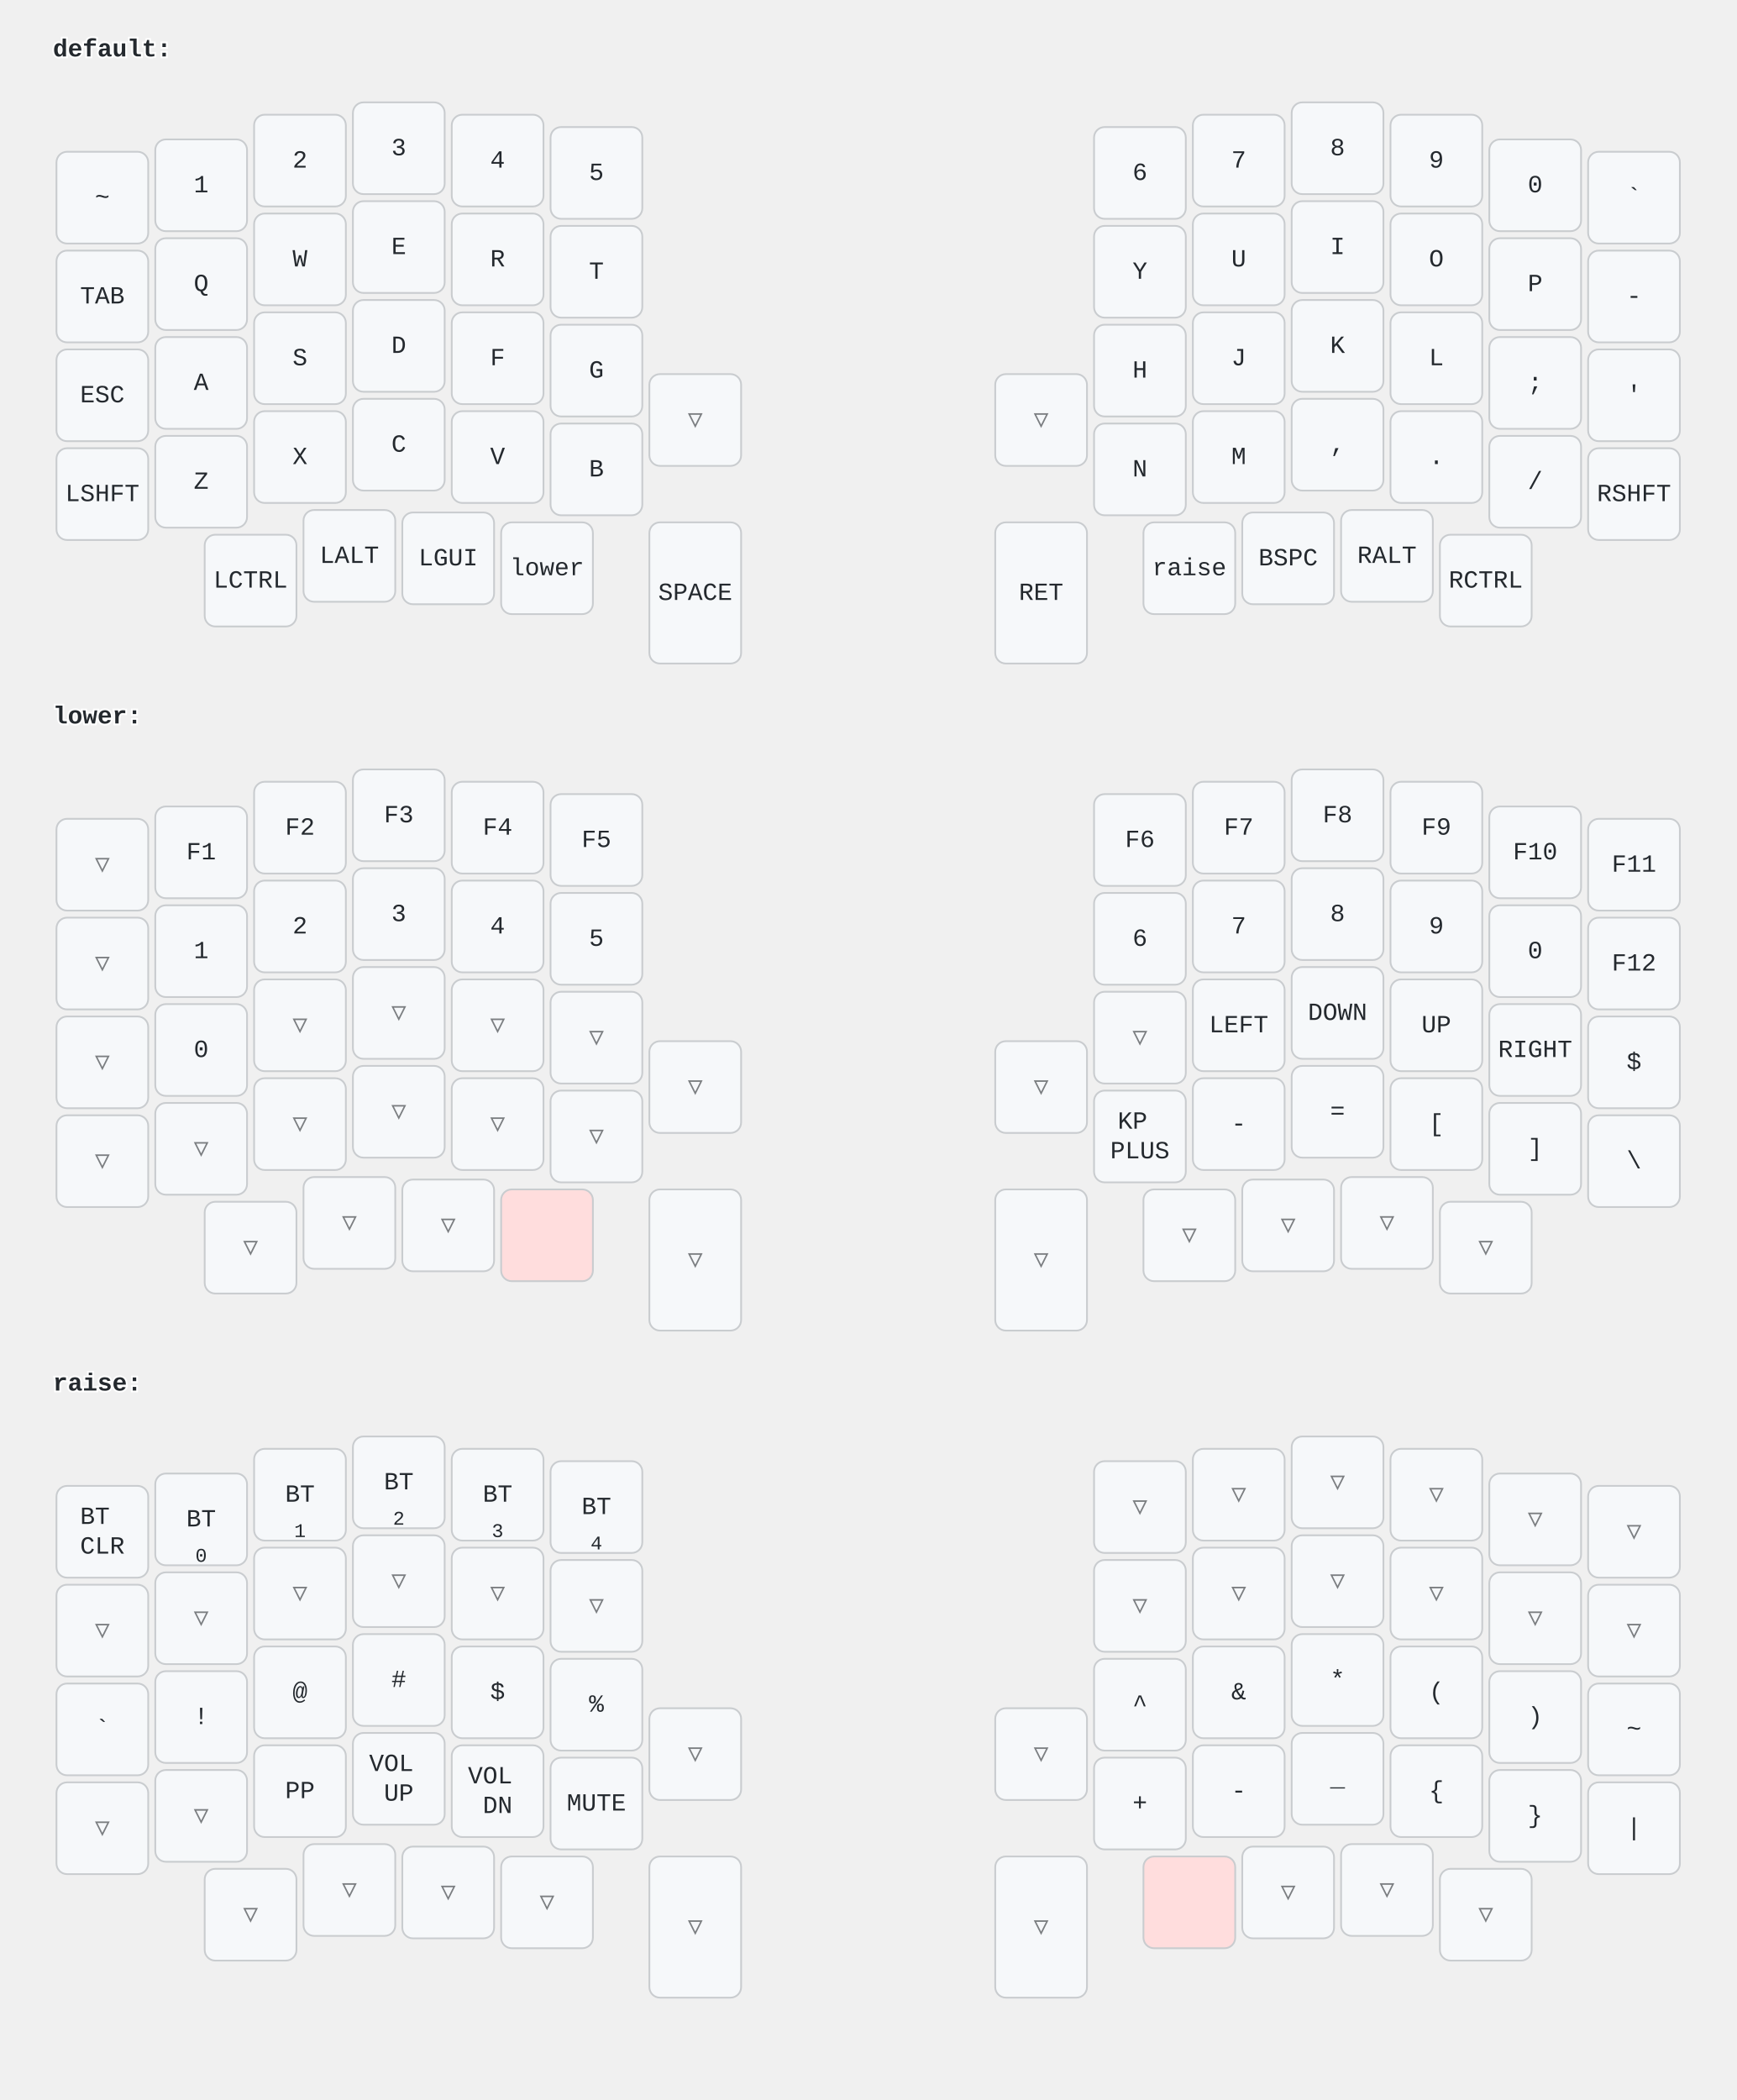
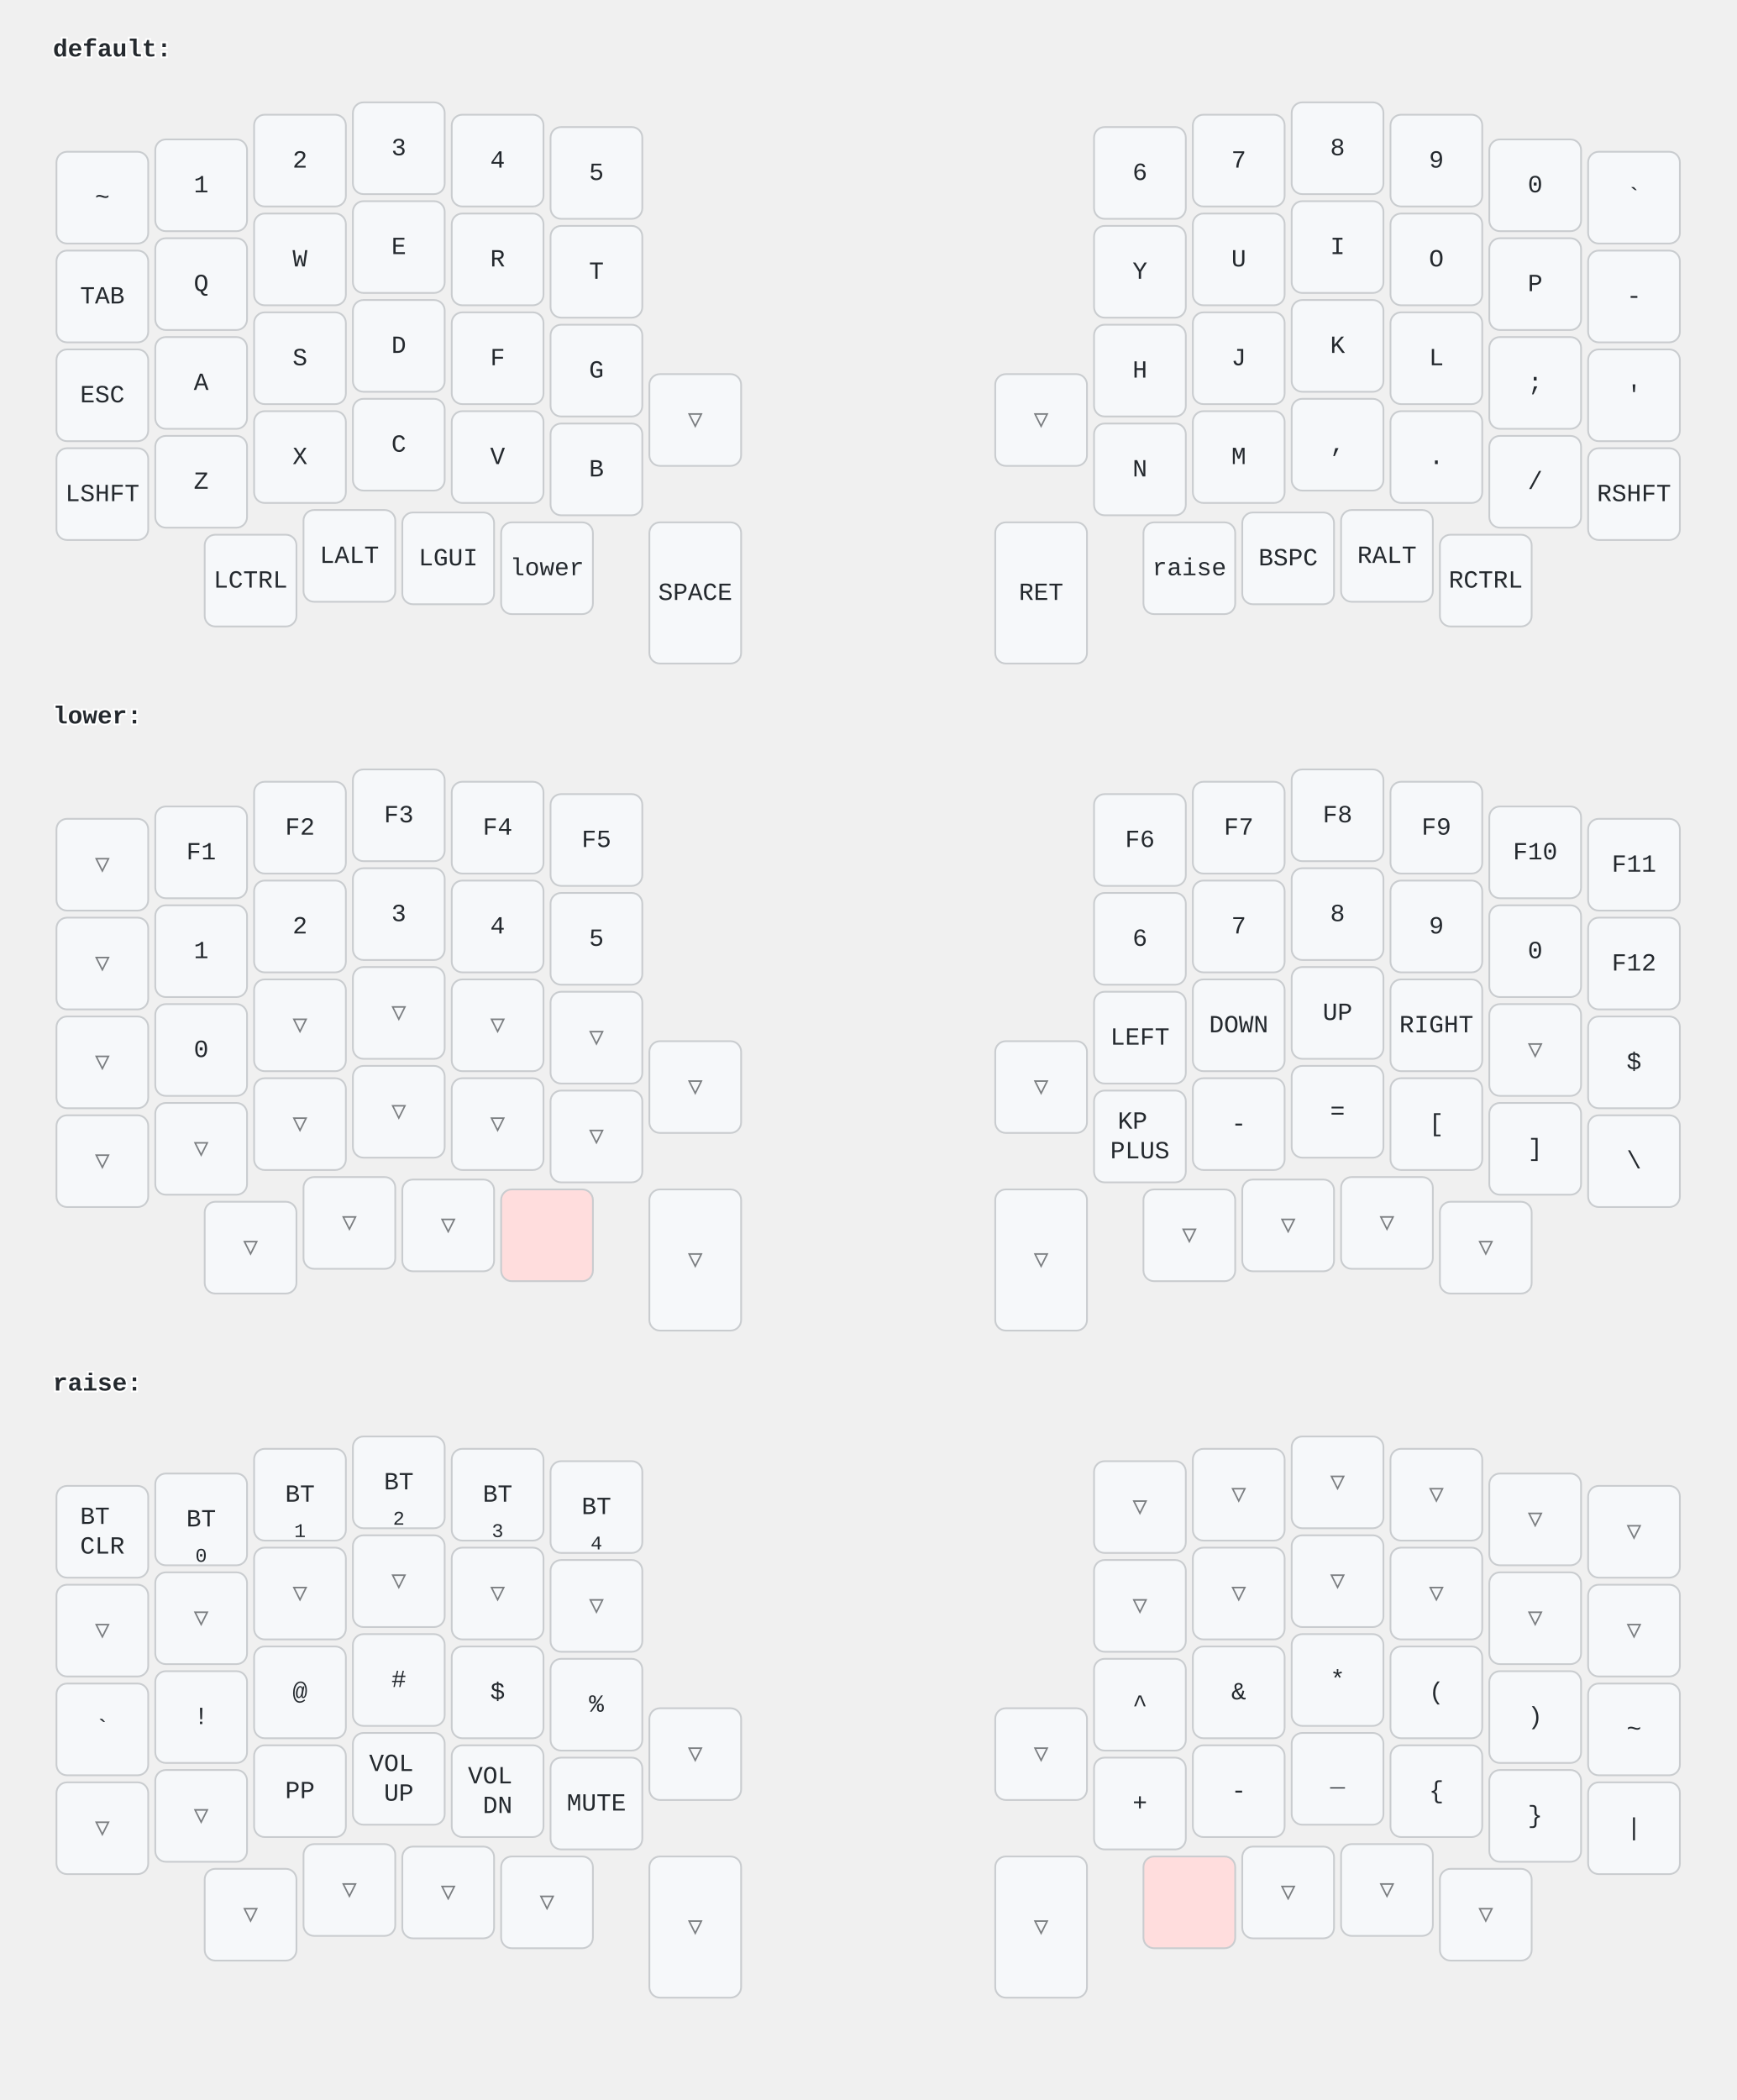
<svg xmlns="http://www.w3.org/2000/svg" width="984.0" height="1190.0" viewBox="0 0 984.0 1190.0" class="keymap">
  <style>/* inherit to force styles through use tags*/
svg path {
    fill: inherit;
}
/* font and background color specifications */
svg.keymap {
    font-family: SFMono-Regular,Consolas,Liberation Mono,Menlo,monospace;
    font-size: 14px;
    font-kerning: normal;
    text-rendering: optimizeLegibility;
    fill: #24292e;
}

/* default key styling */
rect.key {
    fill: #f6f8fa;
    stroke: #c9cccf;
    stroke-width: 1;
}

/* color accent for combo boxes */
rect.combo {
    fill: #cdf;
}

/* color accent for held keys */
rect.held, rect.combo.held {
    fill: #fdd;
}

/* color accent for ghost (optional) keys */
rect.ghost, rect.combo.ghost {
    stroke-dasharray: 4, 4;
    stroke-width: 2;
}

text {
    text-anchor: middle;
    dominant-baseline: middle;
}

/* styling for layer labels */
text.label {
    font-weight: bold;
    text-anchor: start;
    stroke: white;
    stroke-width: 2;
    paint-order: stroke;
}

/* styling for combo tap, and key hold/shifted label text */
text.combo, text.hold, text.shifted {
    font-size: 11px;
}

text.hold {
    text-anchor: middle;
    dominant-baseline: auto;
}

text.shifted {
    text-anchor: middle;
    dominant-baseline: hanging;
}

/* styling for hold/shifted label text in combo box */
text.combo.hold, text.combo.shifted {
    font-size: 8px;
}

/* lighter symbol for transparent keys */
text.trans {
    fill: #7b7e81;
}

/* styling for combo dendrons */
path.combo {
    stroke-width: 1;
    stroke: gray;
    fill: none;
}

/* Start Tabler Icons Cleanup */
/* cannot use height/width with glyphs */
.icon-tabler &gt; path {
    fill: inherit;
    stroke: inherit;
}
/* hide tabler's default box */
.icon-tabler &gt; path[stroke="none"][fill="none"] {
    visibility: collapse;
}
/* End Tabler Icons Cleanup */
</style>
  <g class="layer-default">
    <text x="30.0" y="28.0" class="label">default:</text>
    <rect rx="6.0" ry="6.0" x="32.0" y="86.0" width="52.0" height="52.0" class="key" />
    <text x="58.0" y="112.0" class="tap">~</text>
    <rect rx="6.0" ry="6.0" x="88.0" y="79.0" width="52.0" height="52.0" class="key" />
    <text x="114.0" y="105.0" class="tap">1</text>
    <rect rx="6.0" ry="6.0" x="144.0" y="65.0" width="52.0" height="52.0" class="key" />
    <text x="170.0" y="91.0" class="tap">2</text>
    <rect rx="6.0" ry="6.0" x="200.0" y="58.0" width="52.0" height="52.0" class="key" />
    <text x="226.0" y="84.0" class="tap">3</text>
    <rect rx="6.0" ry="6.0" x="256.0" y="65.0" width="52.0" height="52.0" class="key" />
    <text x="282.0" y="91.0" class="tap">4</text>
    <rect rx="6.0" ry="6.0" x="312.0" y="72.0" width="52.0" height="52.0" class="key" />
    <text x="338.0" y="98.0" class="tap">5</text>
    <rect rx="6.0" ry="6.0" x="620.0" y="72.0" width="52.0" height="52.0" class="key" />
    <text x="646.0" y="98.0" class="tap">6</text>
    <rect rx="6.0" ry="6.0" x="676.0" y="65.0" width="52.0" height="52.0" class="key" />
    <text x="702.0" y="91.0" class="tap">7</text>
    <rect rx="6.0" ry="6.0" x="732.0" y="58.0" width="52.0" height="52.0" class="key" />
    <text x="758.0" y="84.0" class="tap">8</text>
    <rect rx="6.0" ry="6.0" x="788.0" y="65.0" width="52.0" height="52.0" class="key" />
    <text x="814.0" y="91.0" class="tap">9</text>
    <rect rx="6.0" ry="6.0" x="844.0" y="79.0" width="52.0" height="52.0" class="key" />
    <text x="870.0" y="105.0" class="tap">0</text>
    <rect rx="6.0" ry="6.0" x="900.0" y="86.0" width="52.0" height="52.0" class="key" />
    <text x="926.0" y="112.0" class="tap">`</text>
    <rect rx="6.0" ry="6.0" x="32.0" y="142.0" width="52.0" height="52.0" class="key" />
    <text x="58.0" y="168.0" class="tap">TAB</text>
    <rect rx="6.0" ry="6.0" x="88.0" y="135.0" width="52.0" height="52.0" class="key" />
    <text x="114.0" y="161.0" class="tap">Q</text>
    <rect rx="6.0" ry="6.0" x="144.0" y="121.0" width="52.0" height="52.0" class="key" />
    <text x="170.0" y="147.0" class="tap">W</text>
    <rect rx="6.0" ry="6.0" x="200.0" y="114.0" width="52.0" height="52.0" class="key" />
    <text x="226.0" y="140.0" class="tap">E</text>
    <rect rx="6.0" ry="6.0" x="256.0" y="121.0" width="52.0" height="52.0" class="key" />
    <text x="282.0" y="147.0" class="tap">R</text>
    <rect rx="6.0" ry="6.0" x="312.0" y="128.0" width="52.0" height="52.0" class="key" />
    <text x="338.0" y="154.0" class="tap">T</text>
    <rect rx="6.0" ry="6.0" x="620.0" y="128.0" width="52.0" height="52.0" class="key" />
    <text x="646.0" y="154.0" class="tap">Y</text>
    <rect rx="6.0" ry="6.0" x="676.0" y="121.0" width="52.0" height="52.0" class="key" />
    <text x="702.0" y="147.0" class="tap">U</text>
    <rect rx="6.0" ry="6.0" x="732.0" y="114.0" width="52.0" height="52.0" class="key" />
    <text x="758.0" y="140.0" class="tap">I</text>
    <rect rx="6.0" ry="6.0" x="788.0" y="121.0" width="52.0" height="52.0" class="key" />
    <text x="814.0" y="147.0" class="tap">O</text>
    <rect rx="6.0" ry="6.0" x="844.0" y="135.0" width="52.0" height="52.0" class="key" />
    <text x="870.0" y="161.0" class="tap">P</text>
    <rect rx="6.0" ry="6.0" x="900.0" y="142.0" width="52.0" height="52.0" class="key" />
    <text x="926.0" y="168.0" class="tap">-</text>
    <rect rx="6.0" ry="6.0" x="32.0" y="198.0" width="52.0" height="52.0" class="key" />
    <text x="58.0" y="224.0" class="tap">ESC</text>
    <rect rx="6.0" ry="6.0" x="88.0" y="191.0" width="52.0" height="52.0" class="key" />
    <text x="114.0" y="217.0" class="tap">A</text>
    <rect rx="6.0" ry="6.0" x="144.0" y="177.0" width="52.0" height="52.0" class="key" />
    <text x="170.0" y="203.0" class="tap">S</text>
    <rect rx="6.0" ry="6.0" x="200.0" y="170.0" width="52.0" height="52.0" class="key" />
    <text x="226.0" y="196.0" class="tap">D</text>
    <rect rx="6.0" ry="6.0" x="256.0" y="177.0" width="52.0" height="52.0" class="key" />
    <text x="282.0" y="203.0" class="tap">F</text>
    <rect rx="6.0" ry="6.0" x="312.0" y="184.0" width="52.0" height="52.0" class="key" />
    <text x="338.0" y="210.0" class="tap">G</text>
    <rect rx="6.0" ry="6.0" x="620.0" y="184.0" width="52.0" height="52.0" class="key" />
    <text x="646.0" y="210.0" class="tap">H</text>
    <rect rx="6.0" ry="6.0" x="676.0" y="177.0" width="52.0" height="52.0" class="key" />
    <text x="702.0" y="203.0" class="tap">J</text>
    <rect rx="6.0" ry="6.0" x="732.0" y="170.0" width="52.0" height="52.0" class="key" />
    <text x="758.0" y="196.0" class="tap">K</text>
    <rect rx="6.0" ry="6.0" x="788.0" y="177.0" width="52.0" height="52.0" class="key" />
    <text x="814.0" y="203.0" class="tap">L</text>
    <rect rx="6.0" ry="6.0" x="844.0" y="191.0" width="52.0" height="52.0" class="key" />
    <text x="870.0" y="217.0" class="tap">;</text>
    <rect rx="6.0" ry="6.0" x="900.0" y="198.0" width="52.0" height="52.0" class="key" />
    <text x="926.0" y="224.0" class="tap">'</text>
    <rect rx="6.0" ry="6.0" x="32.0" y="254.0" width="52.0" height="52.0" class="key" />
    <text x="58.0" y="280.0" class="tap">LSHFT</text>
    <rect rx="6.0" ry="6.0" x="88.0" y="247.0" width="52.0" height="52.0" class="key" />
    <text x="114.0" y="273.0" class="tap">Z</text>
    <rect rx="6.0" ry="6.0" x="144.0" y="233.0" width="52.0" height="52.0" class="key" />
    <text x="170.0" y="259.0" class="tap">X</text>
    <rect rx="6.0" ry="6.0" x="200.0" y="226.0" width="52.0" height="52.0" class="key" />
    <text x="226.0" y="252.0" class="tap">C</text>
    <rect rx="6.0" ry="6.0" x="256.0" y="233.0" width="52.0" height="52.0" class="key" />
    <text x="282.0" y="259.0" class="tap">V</text>
    <rect rx="6.0" ry="6.0" x="312.0" y="240.0" width="52.0" height="52.0" class="key" />
    <text x="338.0" y="266.0" class="tap">B</text>
    <rect rx="6.0" ry="6.0" x="368.0" y="212.0" width="52.0" height="52.0" class="trans key" />
    <text x="394.0" y="238.0" class="trans tap">▽</text>
    <rect rx="6.0" ry="6.0" x="564.0" y="212.0" width="52.0" height="52.0" class="trans key" />
    <text x="590.0" y="238.0" class="trans tap">▽</text>
    <rect rx="6.0" ry="6.0" x="620.0" y="240.0" width="52.0" height="52.0" class="key" />
    <text x="646.0" y="266.0" class="tap">N</text>
    <rect rx="6.0" ry="6.0" x="676.0" y="233.0" width="52.0" height="52.0" class="key" />
    <text x="702.0" y="259.0" class="tap">M</text>
    <rect rx="6.0" ry="6.0" x="732.0" y="226.0" width="52.0" height="52.0" class="key" />
    <text x="758.0" y="252.0" class="tap">,</text>
    <rect rx="6.0" ry="6.0" x="788.0" y="233.0" width="52.0" height="52.0" class="key" />
    <text x="814.0" y="259.0" class="tap">.</text>
    <rect rx="6.0" ry="6.0" x="844.0" y="247.0" width="52.0" height="52.0" class="key" />
    <text x="870.0" y="273.0" class="tap">/</text>
    <rect rx="6.0" ry="6.0" x="900.0" y="254.0" width="52.0" height="52.0" class="key" />
    <text x="926.0" y="280.0" class="tap">RSHFT</text>
    <rect rx="6.0" ry="6.0" x="116.0" y="303.0" width="52.0" height="52.0" class="key" />
    <text x="142.0" y="329.0" class="tap">LCTRL</text>
    <rect rx="6.0" ry="6.0" x="172.0" y="289.0" width="52.0" height="52.0" class="key" />
    <text x="198.0" y="315.0" class="tap">LALT</text>
    <rect rx="6.0" ry="6.0" x="228.0" y="290.4" width="52.0" height="52.0" class="key" />
    <text x="254.0" y="316.4" class="tap">LGUI</text>
    <rect rx="6.0" ry="6.0" x="284.0" y="296.0" width="52.0" height="52.0" class="key" />
    <text x="310.0" y="322.0" class="tap">lower</text>
    <rect rx="6.0" ry="6.0" x="368.0" y="296.0" width="52.0" height="80.0" class="key" />
    <text x="394.0" y="336.0" class="tap">SPACE</text>
    <rect rx="6.0" ry="6.0" x="564.0" y="296.0" width="52.0" height="80.0" class="key" />
    <text x="590.0" y="336.0" class="tap">RET</text>
    <rect rx="6.0" ry="6.0" x="648.0" y="296.0" width="52.0" height="52.0" class="key" />
    <text x="674.0" y="322.0" class="tap">raise</text>
    <rect rx="6.0" ry="6.0" x="704.0" y="290.4" width="52.0" height="52.0" class="key" />
    <text x="730.0" y="316.4" class="tap">BSPC</text>
    <rect rx="6.0" ry="6.0" x="760.0" y="289.0" width="52.0" height="52.0" class="key" />
    <text x="786.0" y="315.0" class="tap">RALT</text>
    <rect rx="6.0" ry="6.0" x="816.0" y="303.0" width="52.0" height="52.0" class="key" />
    <text x="842.0" y="329.0" class="tap">RCTRL</text>
  </g>
  <g class="layer-lower">
    <text x="30.0" y="406.0" class="label">lower:</text>
    <rect rx="6.0" ry="6.0" x="32.0" y="464.0" width="52.0" height="52.0" class="trans key" />
    <text x="58.0" y="490.0" class="trans tap">▽</text>
    <rect rx="6.0" ry="6.0" x="88.0" y="457.0" width="52.0" height="52.0" class="key" />
    <text x="114.0" y="483.0" class="tap">F1</text>
    <rect rx="6.0" ry="6.0" x="144.0" y="443.0" width="52.0" height="52.0" class="key" />
    <text x="170.0" y="469.0" class="tap">F2</text>
    <rect rx="6.0" ry="6.0" x="200.0" y="436.0" width="52.0" height="52.0" class="key" />
    <text x="226.0" y="462.0" class="tap">F3</text>
    <rect rx="6.0" ry="6.0" x="256.0" y="443.0" width="52.0" height="52.0" class="key" />
    <text x="282.0" y="469.0" class="tap">F4</text>
    <rect rx="6.0" ry="6.0" x="312.0" y="450.0" width="52.0" height="52.0" class="key" />
    <text x="338.0" y="476.0" class="tap">F5</text>
    <rect rx="6.0" ry="6.0" x="620.0" y="450.0" width="52.0" height="52.0" class="key" />
    <text x="646.0" y="476.0" class="tap">F6</text>
    <rect rx="6.0" ry="6.0" x="676.0" y="443.0" width="52.0" height="52.0" class="key" />
    <text x="702.0" y="469.0" class="tap">F7</text>
    <rect rx="6.0" ry="6.0" x="732.0" y="436.0" width="52.0" height="52.0" class="key" />
    <text x="758.0" y="462.0" class="tap">F8</text>
    <rect rx="6.0" ry="6.0" x="788.0" y="443.0" width="52.0" height="52.0" class="key" />
    <text x="814.0" y="469.0" class="tap">F9</text>
    <rect rx="6.0" ry="6.0" x="844.0" y="457.0" width="52.0" height="52.0" class="key" />
    <text x="870.0" y="483.0" class="tap">F10</text>
    <rect rx="6.0" ry="6.0" x="900.0" y="464.0" width="52.0" height="52.0" class="key" />
    <text x="926.0" y="490.0" class="tap">F11</text>
    <rect rx="6.0" ry="6.0" x="32.0" y="520.0" width="52.0" height="52.0" class="trans key" />
    <text x="58.0" y="546.0" class="trans tap">▽</text>
    <rect rx="6.0" ry="6.0" x="88.0" y="513.0" width="52.0" height="52.0" class="key" />
    <text x="114.0" y="539.0" class="tap">1</text>
    <rect rx="6.0" ry="6.0" x="144.0" y="499.0" width="52.0" height="52.0" class="key" />
    <text x="170.0" y="525.0" class="tap">2</text>
    <rect rx="6.0" ry="6.0" x="200.0" y="492.0" width="52.0" height="52.0" class="key" />
    <text x="226.0" y="518.0" class="tap">3</text>
    <rect rx="6.0" ry="6.0" x="256.0" y="499.0" width="52.0" height="52.0" class="key" />
    <text x="282.0" y="525.0" class="tap">4</text>
    <rect rx="6.0" ry="6.0" x="312.0" y="506.0" width="52.0" height="52.0" class="key" />
    <text x="338.0" y="532.0" class="tap">5</text>
    <rect rx="6.0" ry="6.0" x="620.0" y="506.0" width="52.0" height="52.0" class="key" />
    <text x="646.0" y="532.0" class="tap">6</text>
    <rect rx="6.0" ry="6.0" x="676.0" y="499.0" width="52.0" height="52.0" class="key" />
    <text x="702.0" y="525.0" class="tap">7</text>
    <rect rx="6.0" ry="6.0" x="732.0" y="492.0" width="52.0" height="52.0" class="key" />
    <text x="758.0" y="518.0" class="tap">8</text>
    <rect rx="6.0" ry="6.0" x="788.0" y="499.0" width="52.0" height="52.0" class="key" />
    <text x="814.0" y="525.0" class="tap">9</text>
    <rect rx="6.0" ry="6.0" x="844.0" y="513.0" width="52.0" height="52.0" class="key" />
    <text x="870.0" y="539.0" class="tap">0</text>
    <rect rx="6.0" ry="6.0" x="900.0" y="520.0" width="52.0" height="52.0" class="key" />
    <text x="926.0" y="546.0" class="tap">F12</text>
    <rect rx="6.0" ry="6.0" x="32.0" y="576.0" width="52.0" height="52.0" class="trans key" />
    <text x="58.0" y="602.0" class="trans tap">▽</text>
    <rect rx="6.0" ry="6.0" x="88.0" y="569.0" width="52.0" height="52.0" class="key" />
    <text x="114.0" y="595.0" class="tap">0</text>
    <rect rx="6.0" ry="6.0" x="144.0" y="555.0" width="52.0" height="52.0" class="trans key" />
    <text x="170.0" y="581.0" class="trans tap">▽</text>
    <rect rx="6.0" ry="6.0" x="200.0" y="548.0" width="52.0" height="52.0" class="trans key" />
    <text x="226.0" y="574.0" class="trans tap">▽</text>
    <rect rx="6.0" ry="6.0" x="256.0" y="555.0" width="52.0" height="52.0" class="trans key" />
    <text x="282.0" y="581.0" class="trans tap">▽</text>
    <rect rx="6.0" ry="6.0" x="312.0" y="562.0" width="52.0" height="52.0" class="trans key" />
    <text x="338.0" y="588.0" class="trans tap">▽</text>
-     <rect rx="6.0" ry="6.0" x="620.0" y="562.0" width="52.0" height="52.0" class="trans key" />
-     <text x="646.0" y="588.0" class="trans tap">▽</text>
+     <rect rx="6.0" ry="6.0" x="620.0" y="562.0" width="52.0" height="52.0" class="key" />
+     <text x="646.0" y="588.0" class="tap">LEFT</text>
    <rect rx="6.0" ry="6.0" x="676.0" y="555.0" width="52.0" height="52.0" class="key" />
-     <text x="702.0" y="581.0" class="tap">LEFT</text>
+     <text x="702.0" y="581.0" class="tap">DOWN</text>
    <rect rx="6.0" ry="6.0" x="732.0" y="548.0" width="52.0" height="52.0" class="key" />
-     <text x="758.0" y="574.0" class="tap">DOWN</text>
+     <text x="758.0" y="574.0" class="tap">UP</text>
    <rect rx="6.0" ry="6.0" x="788.0" y="555.0" width="52.0" height="52.0" class="key" />
-     <text x="814.0" y="581.0" class="tap">UP</text>
-     <rect rx="6.0" ry="6.0" x="844.0" y="569.0" width="52.0" height="52.0" class="key" />
-     <text x="870.0" y="595.0" class="tap">RIGHT</text>
+     <text x="814.0" y="581.0" class="tap">RIGHT</text>
+     <rect rx="6.0" ry="6.0" x="844.0" y="569.0" width="52.0" height="52.0" class="trans key" />
+     <text x="870.0" y="595.0" class="trans tap">▽</text>
    <rect rx="6.0" ry="6.0" x="900.0" y="576.0" width="52.0" height="52.0" class="key" />
    <text x="926.0" y="602.0" class="tap">$</text>
    <rect rx="6.0" ry="6.0" x="32.0" y="632.0" width="52.0" height="52.0" class="trans key" />
    <text x="58.0" y="658.0" class="trans tap">▽</text>
    <rect rx="6.0" ry="6.0" x="88.0" y="625.0" width="52.0" height="52.0" class="trans key" />
    <text x="114.0" y="651.0" class="trans tap">▽</text>
    <rect rx="6.0" ry="6.0" x="144.0" y="611.0" width="52.0" height="52.0" class="trans key" />
    <text x="170.0" y="637.0" class="trans tap">▽</text>
    <rect rx="6.0" ry="6.0" x="200.0" y="604.0" width="52.0" height="52.0" class="trans key" />
    <text x="226.0" y="630.0" class="trans tap">▽</text>
    <rect rx="6.0" ry="6.0" x="256.0" y="611.0" width="52.0" height="52.0" class="trans key" />
    <text x="282.0" y="637.0" class="trans tap">▽</text>
    <rect rx="6.0" ry="6.0" x="312.0" y="618.0" width="52.0" height="52.0" class="trans key" />
    <text x="338.0" y="644.0" class="trans tap">▽</text>
    <rect rx="6.0" ry="6.0" x="368.0" y="590.0" width="52.0" height="52.0" class="trans key" />
    <text x="394.0" y="616.0" class="trans tap">▽</text>
    <rect rx="6.0" ry="6.0" x="564.0" y="590.0" width="52.0" height="52.0" class="trans key" />
    <text x="590.0" y="616.0" class="trans tap">▽</text>
    <rect rx="6.0" ry="6.0" x="620.0" y="618.0" width="52.0" height="52.0" class="key" />
    <text x="646.0" y="644.0" class="tap">
      <tspan x="646.0" dy="-0.6em">KP</tspan>
      <tspan x="646.0" dy="1.2em">PLUS</tspan>
    </text>
    <rect rx="6.0" ry="6.0" x="676.0" y="611.0" width="52.0" height="52.0" class="key" />
    <text x="702.0" y="637.0" class="tap">-</text>
    <rect rx="6.0" ry="6.0" x="732.0" y="604.0" width="52.0" height="52.0" class="key" />
    <text x="758.0" y="630.0" class="tap">=</text>
    <rect rx="6.0" ry="6.0" x="788.0" y="611.0" width="52.0" height="52.0" class="key" />
    <text x="814.0" y="637.0" class="tap">[</text>
    <rect rx="6.0" ry="6.0" x="844.0" y="625.0" width="52.0" height="52.0" class="key" />
    <text x="870.0" y="651.0" class="tap">]</text>
    <rect rx="6.0" ry="6.0" x="900.0" y="632.0" width="52.0" height="52.0" class="key" />
    <text x="926.0" y="658.0" class="tap">\</text>
    <rect rx="6.0" ry="6.0" x="116.0" y="681.0" width="52.0" height="52.0" class="trans key" />
    <text x="142.0" y="707.0" class="trans tap">▽</text>
    <rect rx="6.0" ry="6.0" x="172.0" y="667.0" width="52.0" height="52.0" class="trans key" />
    <text x="198.0" y="693.0" class="trans tap">▽</text>
    <rect rx="6.0" ry="6.0" x="228.0" y="668.4" width="52.0" height="52.0" class="trans key" />
    <text x="254.0" y="694.4" class="trans tap">▽</text>
    <rect rx="6.0" ry="6.0" x="284.0" y="674.0" width="52.0" height="52.0" class="held key" />
    <rect rx="6.0" ry="6.0" x="368.0" y="674.0" width="52.0" height="80.0" class="trans key" />
    <text x="394.0" y="714.0" class="trans tap">▽</text>
    <rect rx="6.0" ry="6.0" x="564.0" y="674.0" width="52.0" height="80.0" class="trans key" />
    <text x="590.0" y="714.0" class="trans tap">▽</text>
    <rect rx="6.0" ry="6.0" x="648.0" y="674.0" width="52.0" height="52.0" class="trans key" />
    <text x="674.0" y="700.0" class="trans tap">▽</text>
    <rect rx="6.0" ry="6.0" x="704.0" y="668.4" width="52.0" height="52.0" class="trans key" />
    <text x="730.0" y="694.4" class="trans tap">▽</text>
    <rect rx="6.0" ry="6.0" x="760.0" y="667.0" width="52.0" height="52.0" class="trans key" />
    <text x="786.0" y="693.0" class="trans tap">▽</text>
    <rect rx="6.0" ry="6.0" x="816.0" y="681.0" width="52.0" height="52.0" class="trans key" />
    <text x="842.0" y="707.0" class="trans tap">▽</text>
  </g>
  <g class="layer-raise">
    <text x="30.0" y="784.0" class="label">raise:</text>
    <rect rx="6.0" ry="6.0" x="32.0" y="842.0" width="52.0" height="52.0" class="key" />
    <text x="58.0" y="868.0" class="tap">
      <tspan x="58.0" dy="-0.6em">BT</tspan>
      <tspan x="58.0" dy="1.2em">CLR</tspan>
    </text>
    <rect rx="6.0" ry="6.0" x="88.0" y="835.0" width="52.0" height="52.0" class="key" />
    <text x="114.0" y="861.0" class="tap">BT</text>
    <text x="114.0" y="885.0" class="hold">0</text>
    <rect rx="6.0" ry="6.0" x="144.0" y="821.0" width="52.0" height="52.0" class="key" />
    <text x="170.0" y="847.0" class="tap">BT</text>
    <text x="170.0" y="871.0" class="hold">1</text>
    <rect rx="6.0" ry="6.0" x="200.0" y="814.0" width="52.0" height="52.0" class="key" />
    <text x="226.0" y="840.0" class="tap">BT</text>
    <text x="226.0" y="864.0" class="hold">2</text>
    <rect rx="6.0" ry="6.0" x="256.0" y="821.0" width="52.0" height="52.0" class="key" />
    <text x="282.0" y="847.0" class="tap">BT</text>
    <text x="282.0" y="871.0" class="hold">3</text>
    <rect rx="6.0" ry="6.0" x="312.0" y="828.0" width="52.0" height="52.0" class="key" />
    <text x="338.0" y="854.0" class="tap">BT</text>
    <text x="338.0" y="878.0" class="hold">4</text>
    <rect rx="6.0" ry="6.0" x="620.0" y="828.0" width="52.0" height="52.0" class="trans key" />
    <text x="646.0" y="854.0" class="trans tap">▽</text>
    <rect rx="6.0" ry="6.0" x="676.0" y="821.0" width="52.0" height="52.0" class="trans key" />
    <text x="702.0" y="847.0" class="trans tap">▽</text>
    <rect rx="6.0" ry="6.0" x="732.0" y="814.0" width="52.0" height="52.0" class="trans key" />
    <text x="758.0" y="840.0" class="trans tap">▽</text>
    <rect rx="6.0" ry="6.0" x="788.0" y="821.0" width="52.0" height="52.0" class="trans key" />
    <text x="814.0" y="847.0" class="trans tap">▽</text>
    <rect rx="6.0" ry="6.0" x="844.0" y="835.0" width="52.0" height="52.0" class="trans key" />
    <text x="870.0" y="861.0" class="trans tap">▽</text>
    <rect rx="6.0" ry="6.0" x="900.0" y="842.0" width="52.0" height="52.0" class="trans key" />
    <text x="926.0" y="868.0" class="trans tap">▽</text>
    <rect rx="6.0" ry="6.0" x="32.0" y="898.0" width="52.0" height="52.0" class="trans key" />
    <text x="58.0" y="924.0" class="trans tap">▽</text>
    <rect rx="6.0" ry="6.0" x="88.0" y="891.0" width="52.0" height="52.0" class="trans key" />
    <text x="114.0" y="917.0" class="trans tap">▽</text>
    <rect rx="6.0" ry="6.0" x="144.0" y="877.0" width="52.0" height="52.0" class="trans key" />
    <text x="170.0" y="903.0" class="trans tap">▽</text>
    <rect rx="6.0" ry="6.0" x="200.0" y="870.0" width="52.0" height="52.0" class="trans key" />
    <text x="226.0" y="896.0" class="trans tap">▽</text>
    <rect rx="6.0" ry="6.0" x="256.0" y="877.0" width="52.0" height="52.0" class="trans key" />
    <text x="282.0" y="903.0" class="trans tap">▽</text>
    <rect rx="6.0" ry="6.0" x="312.0" y="884.0" width="52.0" height="52.0" class="trans key" />
    <text x="338.0" y="910.0" class="trans tap">▽</text>
    <rect rx="6.0" ry="6.0" x="620.0" y="884.0" width="52.0" height="52.0" class="trans key" />
    <text x="646.0" y="910.0" class="trans tap">▽</text>
    <rect rx="6.0" ry="6.0" x="676.0" y="877.0" width="52.0" height="52.0" class="trans key" />
    <text x="702.0" y="903.0" class="trans tap">▽</text>
    <rect rx="6.0" ry="6.0" x="732.0" y="870.0" width="52.0" height="52.0" class="trans key" />
    <text x="758.0" y="896.0" class="trans tap">▽</text>
    <rect rx="6.0" ry="6.0" x="788.0" y="877.0" width="52.0" height="52.0" class="trans key" />
    <text x="814.0" y="903.0" class="trans tap">▽</text>
    <rect rx="6.0" ry="6.0" x="844.0" y="891.0" width="52.0" height="52.0" class="trans key" />
    <text x="870.0" y="917.0" class="trans tap">▽</text>
    <rect rx="6.0" ry="6.0" x="900.0" y="898.0" width="52.0" height="52.0" class="trans key" />
    <text x="926.0" y="924.0" class="trans tap">▽</text>
    <rect rx="6.0" ry="6.0" x="32.0" y="954.0" width="52.0" height="52.0" class="key" />
    <text x="58.0" y="980.0" class="tap">`</text>
    <rect rx="6.0" ry="6.0" x="88.0" y="947.0" width="52.0" height="52.0" class="key" />
    <text x="114.0" y="973.0" class="tap">!</text>
    <rect rx="6.0" ry="6.0" x="144.0" y="933.0" width="52.0" height="52.0" class="key" />
    <text x="170.0" y="959.0" class="tap">@</text>
    <rect rx="6.0" ry="6.0" x="200.0" y="926.0" width="52.0" height="52.0" class="key" />
    <text x="226.0" y="952.0" class="tap">#</text>
    <rect rx="6.0" ry="6.0" x="256.0" y="933.0" width="52.0" height="52.0" class="key" />
    <text x="282.0" y="959.0" class="tap">$</text>
    <rect rx="6.0" ry="6.0" x="312.0" y="940.0" width="52.0" height="52.0" class="key" />
    <text x="338.0" y="966.0" class="tap">%</text>
    <rect rx="6.0" ry="6.0" x="620.0" y="940.0" width="52.0" height="52.0" class="key" />
    <text x="646.0" y="966.0" class="tap">^</text>
    <rect rx="6.0" ry="6.0" x="676.0" y="933.0" width="52.0" height="52.0" class="key" />
    <text x="702.0" y="959.0" class="tap">&amp;</text>
    <rect rx="6.0" ry="6.0" x="732.0" y="926.0" width="52.0" height="52.0" class="key" />
    <text x="758.0" y="952.0" class="tap">*</text>
    <rect rx="6.0" ry="6.0" x="788.0" y="933.0" width="52.0" height="52.0" class="key" />
    <text x="814.0" y="959.0" class="tap">(</text>
    <rect rx="6.0" ry="6.0" x="844.0" y="947.0" width="52.0" height="52.0" class="key" />
    <text x="870.0" y="973.0" class="tap">)</text>
    <rect rx="6.0" ry="6.0" x="900.0" y="954.0" width="52.0" height="52.0" class="key" />
    <text x="926.0" y="980.0" class="tap">~</text>
    <rect rx="6.0" ry="6.0" x="32.0" y="1010.0" width="52.0" height="52.0" class="trans key" />
    <text x="58.0" y="1036.0" class="trans tap">▽</text>
    <rect rx="6.0" ry="6.0" x="88.0" y="1003.0" width="52.0" height="52.0" class="trans key" />
    <text x="114.0" y="1029.0" class="trans tap">▽</text>
    <rect rx="6.0" ry="6.0" x="144.0" y="989.0" width="52.0" height="52.0" class="key" />
    <text x="170.0" y="1015.0" class="tap">PP</text>
    <rect rx="6.0" ry="6.0" x="200.0" y="982.0" width="52.0" height="52.0" class="key" />
    <text x="226.0" y="1008.0" class="tap">
      <tspan x="226.0" dy="-0.6em">VOL</tspan>
      <tspan x="226.0" dy="1.2em">UP</tspan>
    </text>
    <rect rx="6.0" ry="6.0" x="256.0" y="989.0" width="52.0" height="52.0" class="key" />
    <text x="282.0" y="1015.0" class="tap">
      <tspan x="282.0" dy="-0.6em">VOL</tspan>
      <tspan x="282.0" dy="1.2em">DN</tspan>
    </text>
    <rect rx="6.0" ry="6.0" x="312.0" y="996.0" width="52.0" height="52.0" class="key" />
    <text x="338.0" y="1022.0" class="tap">MUTE</text>
    <rect rx="6.0" ry="6.0" x="368.0" y="968.0" width="52.0" height="52.0" class="trans key" />
    <text x="394.0" y="994.0" class="trans tap">▽</text>
    <rect rx="6.0" ry="6.0" x="564.0" y="968.0" width="52.0" height="52.0" class="trans key" />
    <text x="590.0" y="994.0" class="trans tap">▽</text>
    <rect rx="6.0" ry="6.0" x="620.0" y="996.0" width="52.0" height="52.0" class="key" />
    <text x="646.0" y="1022.0" class="tap">+</text>
    <rect rx="6.0" ry="6.0" x="676.0" y="989.0" width="52.0" height="52.0" class="key" />
    <text x="702.0" y="1015.0" class="tap">-</text>
    <rect rx="6.0" ry="6.0" x="732.0" y="982.0" width="52.0" height="52.0" class="key" />
    <text x="758.0" y="1008.0" class="tap">_</text>
    <rect rx="6.0" ry="6.0" x="788.0" y="989.0" width="52.0" height="52.0" class="key" />
    <text x="814.0" y="1015.0" class="tap">{</text>
    <rect rx="6.0" ry="6.0" x="844.0" y="1003.0" width="52.0" height="52.0" class="key" />
    <text x="870.0" y="1029.0" class="tap">}</text>
    <rect rx="6.0" ry="6.0" x="900.0" y="1010.0" width="52.0" height="52.0" class="key" />
    <text x="926.0" y="1036.0" class="tap">|</text>
    <rect rx="6.0" ry="6.0" x="116.0" y="1059.0" width="52.0" height="52.0" class="trans key" />
    <text x="142.0" y="1085.0" class="trans tap">▽</text>
    <rect rx="6.0" ry="6.0" x="172.0" y="1045.0" width="52.0" height="52.0" class="trans key" />
    <text x="198.0" y="1071.0" class="trans tap">▽</text>
    <rect rx="6.0" ry="6.0" x="228.0" y="1046.4" width="52.0" height="52.0" class="trans key" />
    <text x="254.0" y="1072.4" class="trans tap">▽</text>
    <rect rx="6.0" ry="6.0" x="284.0" y="1052.0" width="52.0" height="52.0" class="trans key" />
    <text x="310.0" y="1078.0" class="trans tap">▽</text>
    <rect rx="6.0" ry="6.0" x="368.0" y="1052.0" width="52.0" height="80.0" class="trans key" />
    <text x="394.0" y="1092.0" class="trans tap">▽</text>
    <rect rx="6.0" ry="6.0" x="564.0" y="1052.0" width="52.0" height="80.0" class="trans key" />
    <text x="590.0" y="1092.0" class="trans tap">▽</text>
    <rect rx="6.0" ry="6.0" x="648.0" y="1052.0" width="52.0" height="52.0" class="held key" />
    <rect rx="6.0" ry="6.0" x="704.0" y="1046.4" width="52.0" height="52.0" class="trans key" />
    <text x="730.0" y="1072.4" class="trans tap">▽</text>
    <rect rx="6.0" ry="6.0" x="760.0" y="1045.0" width="52.0" height="52.0" class="trans key" />
    <text x="786.0" y="1071.0" class="trans tap">▽</text>
    <rect rx="6.0" ry="6.0" x="816.0" y="1059.0" width="52.0" height="52.0" class="trans key" />
    <text x="842.0" y="1085.0" class="trans tap">▽</text>
  </g>
</svg>
